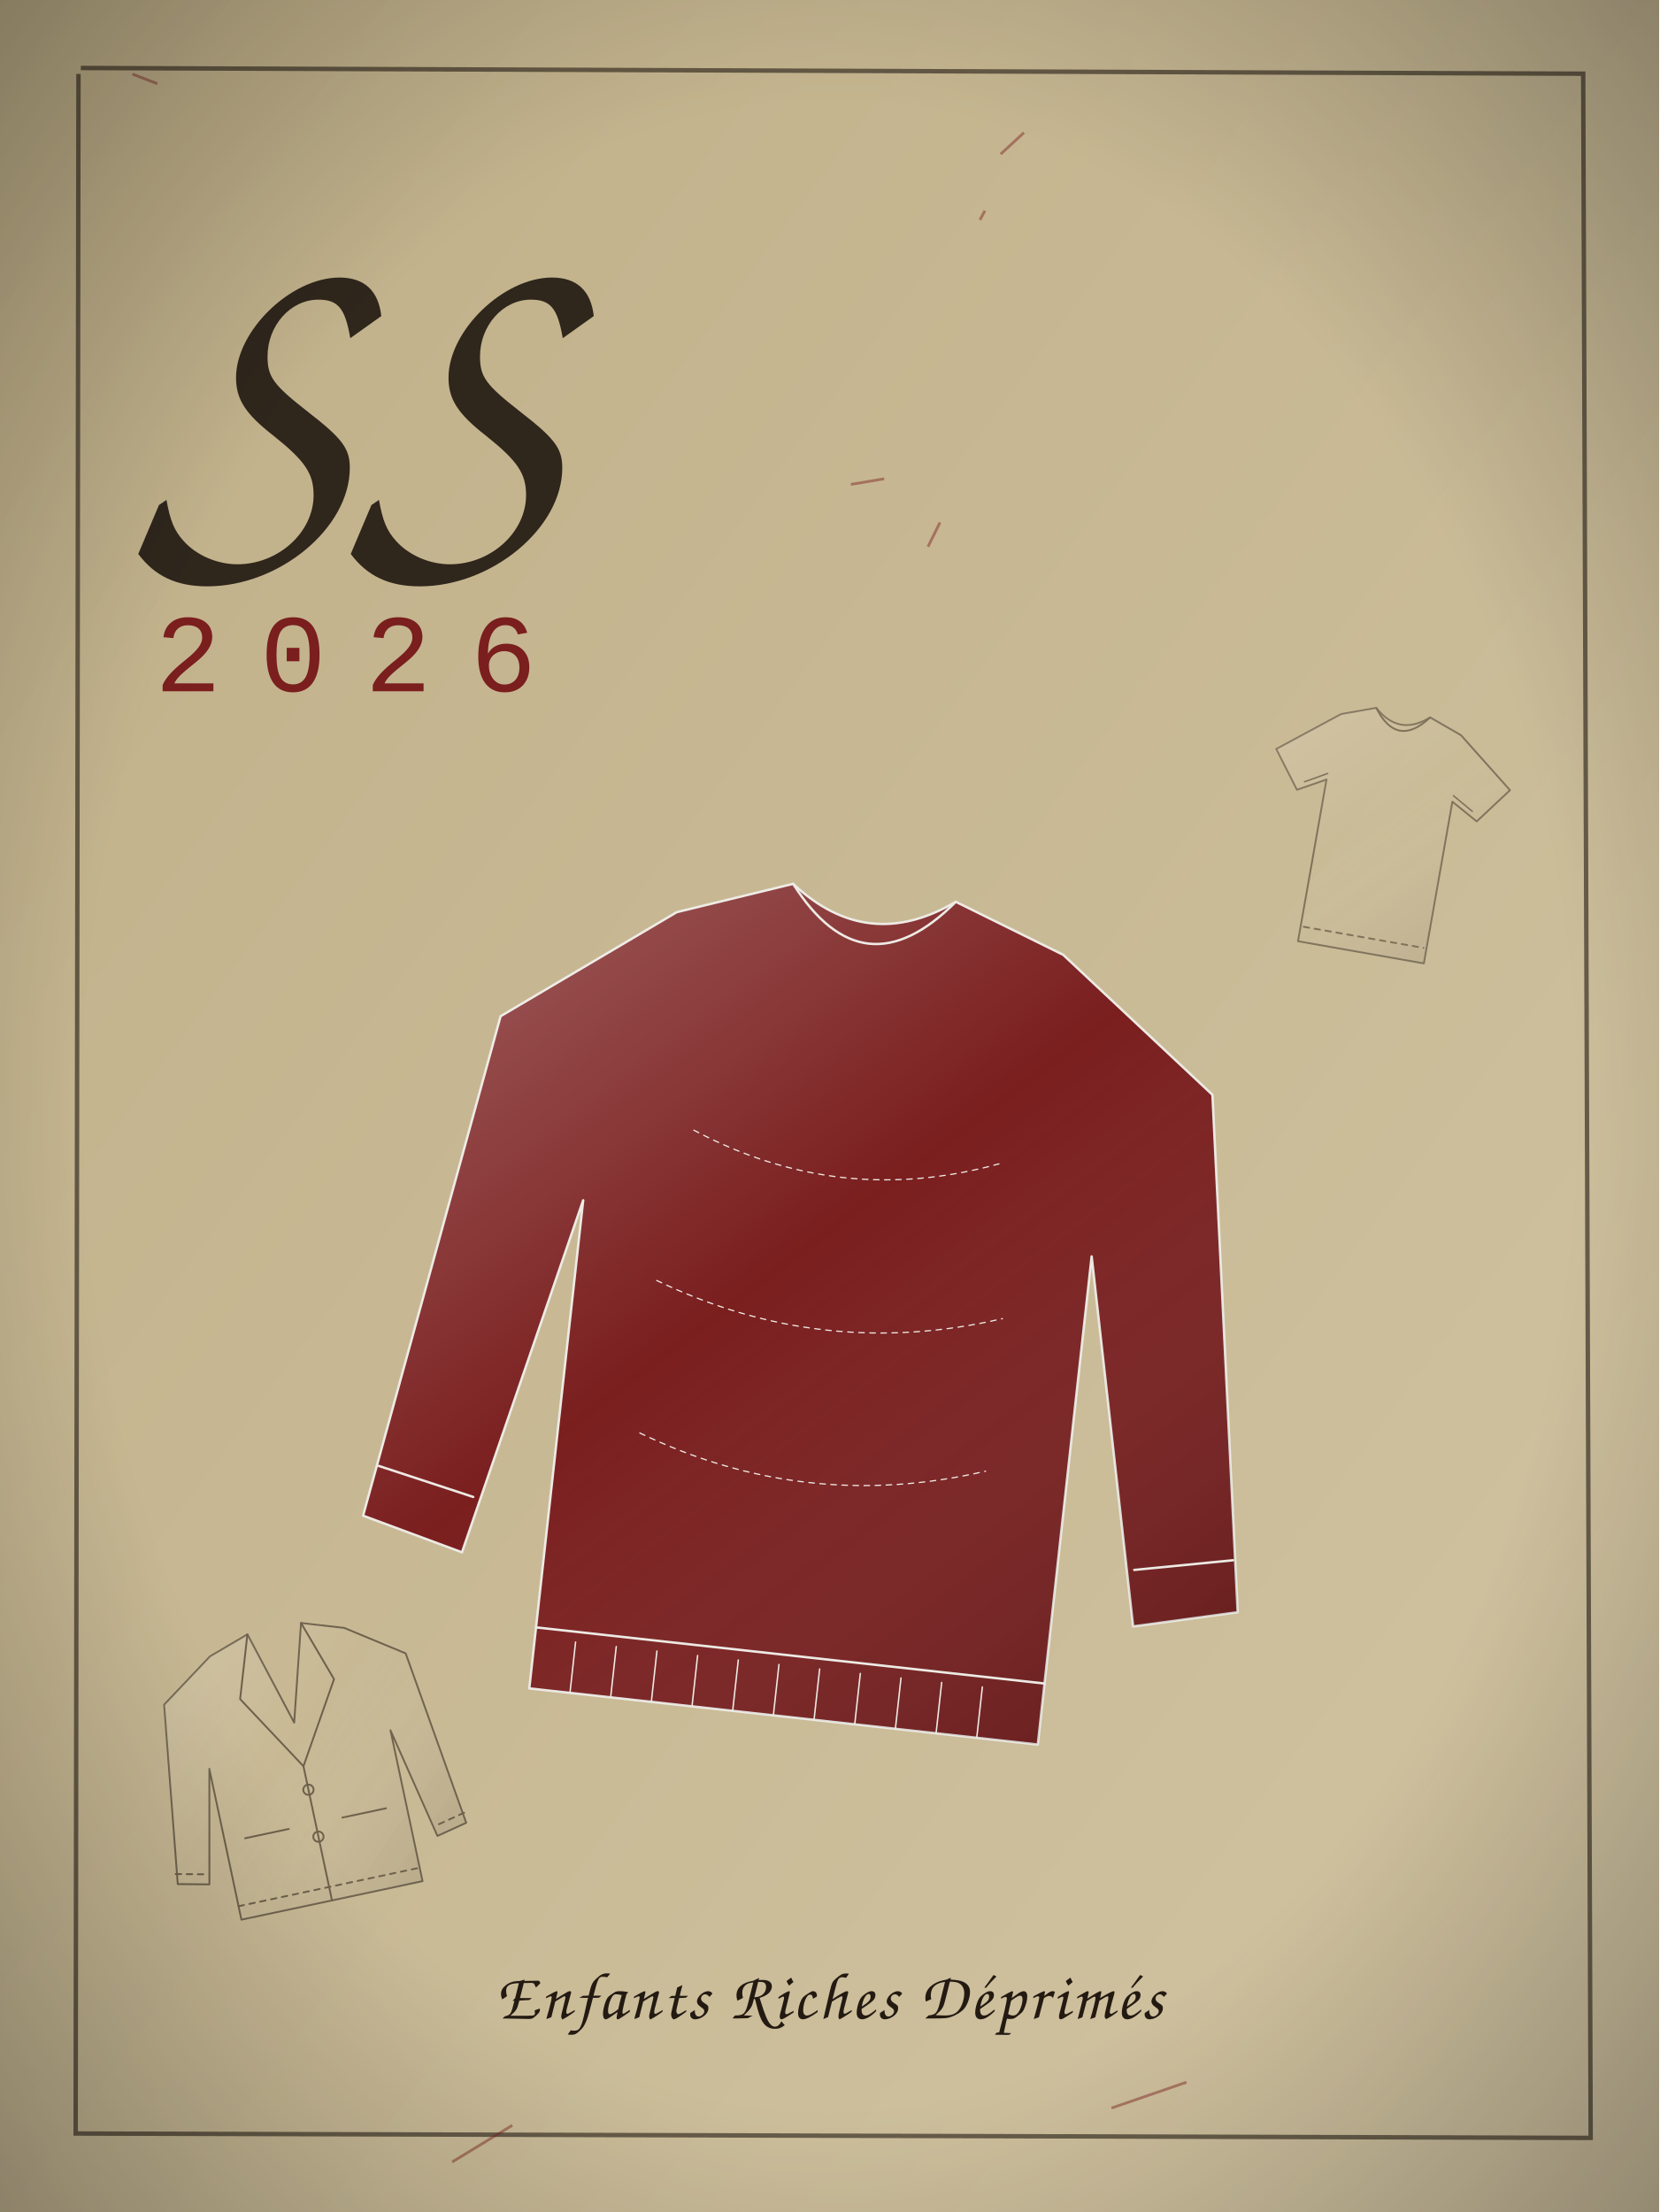
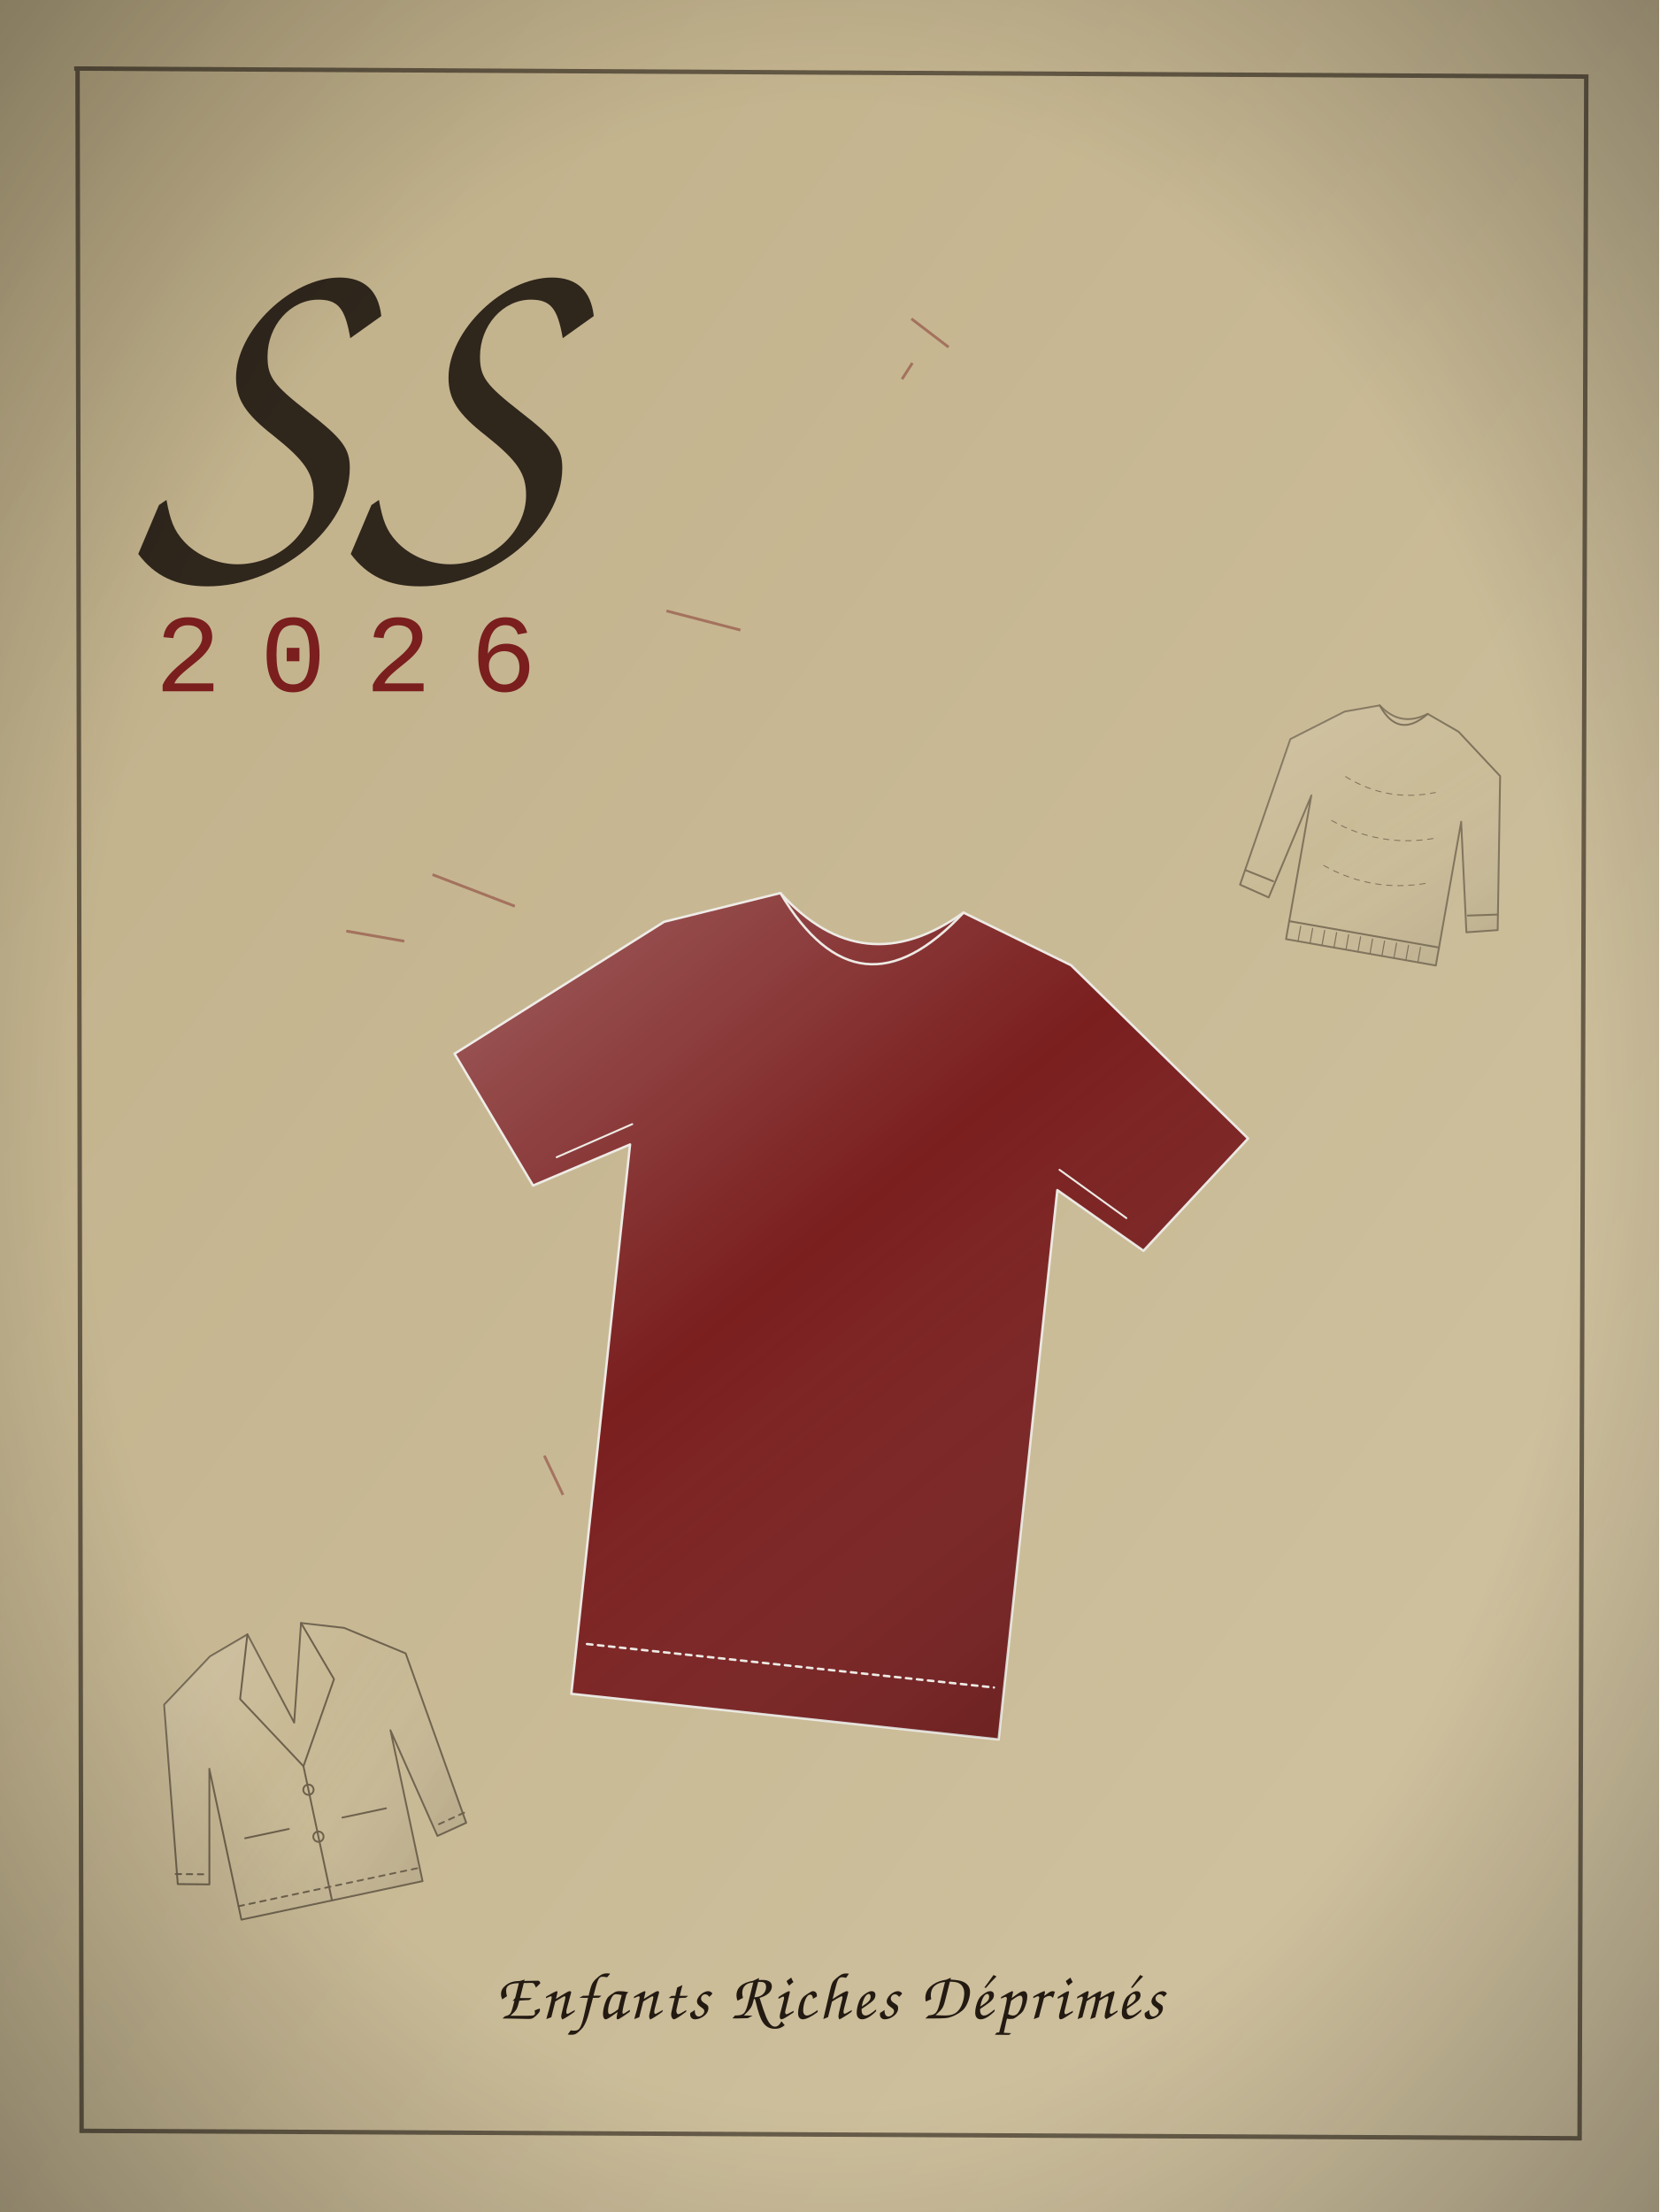
<svg xmlns="http://www.w3.org/2000/svg" viewBox="0 0 600 800" width="900" height="1200">
  <defs>
    <radialGradient id="bg" cx="50%" cy="42%" r="80%">
      <stop offset="0" stop-color="#BFAF88" />
      <stop offset="1" stop-color="#D2C4A2" />
    </radialGradient>
    <linearGradient id="bgd" x1="0" y1="0" x2="1" y2="1">
      <stop offset="0" stop-color="#BFAF88" />
      <stop offset="1" stop-color="#D2C4A2" />
    </linearGradient>
    <linearGradient id="sheen" x1="0" y1="0" x2="1" y2="1">
      <stop offset="0" stop-color="#fff" stop-opacity=".30" />
      <stop offset=".45" stop-color="#fff" stop-opacity="0" />
      <stop offset="1" stop-color="#000" stop-opacity=".22" />
    </linearGradient>
    <linearGradient id="multi" x1="0" y1="0" x2="1" y2="1">
      <stop offset="0" stop-color="#B3122E" />
      <stop offset=".35" stop-color="#C9A227" />
      <stop offset=".7" stop-color="#2F5D46" />
      <stop offset="1" stop-color="#3557A0" />
    </linearGradient>
    <radialGradient id="vig" cx="50%" cy="50%" r="75%">
      <stop offset=".6" stop-color="#000" stop-opacity="0" />
      <stop offset="1" stop-color="#000" stop-opacity=".35" />
    </radialGradient>
  </defs>
  <rect width="600" height="800" fill="url(#bgd)" />
-   <path d="M29.239 24.59 L572.544 26.655 L575.246 773.2 L27.36 771.617 L28.373 26.737" fill="none" stroke="#231A12" stroke-width="1.6" opacity="0.6" />
-   <path d="M335.606 197.706 l4.328 -8.754" stroke="#7A1E1E" stroke-width="1" opacity="0.45" />
-   <path d="M56.912 30.263 l-9.033 -3.462" stroke="#7A1E1E" stroke-width="1" opacity="0.45" />
-   <path d="M185.265 768.647 l-21.731 13.261" stroke="#7A1E1E" stroke-width="1" opacity="0.45" />
-   <path d="M370.294 47.971 l-8.415 7.77" stroke="#7A1E1E" stroke-width="1" opacity="0.45" />
-   <path d="M307.707 175.194 l12.048 -2.036" stroke="#7A1E1E" stroke-width="1" opacity="0.45" />
-   <path d="M429.06 753.067 l-27.12 9.345" stroke="#7A1E1E" stroke-width="1" opacity="0.45" />
-   <path d="M356.173 76.212 l-1.787 3.33" stroke="#7A1E1E" stroke-width="1" opacity="0.45" />
-   <g transform="translate(300 470) rotate(6.3) scale(1.85) translate(-100 -100)">
-     <path d="M62 28 L84 20 Q100 32 116 20 L138 28 L170 52 L186 152 L166 157 L150 86 L150 182 L50 182 L50 86 L34 157 L14 152 L30 52 Z" fill="#7A1E1E" stroke="#EDEAE4" stroke-width="1.3" stroke-linejoin="round" stroke-linecap="round" vector-effect="non-scaling-stroke" />
-     <path d="M62 28 L84 20 Q100 32 116 20 L138 28 L170 52 L186 152 L166 157 L150 86 L150 182 L50 182 L50 86 L34 157 L14 152 L30 52 Z" fill="url(#sheen)" stroke="none" />
-     <path d="M84 20 Q100 40 116 20" fill="none" stroke="#EDEAE4" stroke-width="1.3" stroke-linejoin="round" stroke-linecap="round" vector-effect="non-scaling-stroke" />
-     <path d="M50 170 L150 170 M16 142 L35 146 M184 142 L165 146" fill="none" stroke="#EDEAE4" stroke-width="1.3" stroke-linejoin="round" stroke-linecap="round" vector-effect="non-scaling-stroke" />
-     <path d="M58 172 L58 182 M66 172 L66 182 M74 172 L74 182 M82 172 L82 182 M90 172 L90 182 M98 172 L98 182 M106 172 L106 182 M114 172 L114 182 M122 172 L122 182 M130 172 L130 182 M138 172 L138 182" fill="none" stroke="#EDEAE4" stroke-width="0.78" stroke-linejoin="round" stroke-linecap="round" vector-effect="non-scaling-stroke" />
-     <path d="M70 70 Q100 82 130 70 M66 100 Q100 112 134 100 M66 130 Q100 142 134 130" fill="none" stroke="#EDEAE4" stroke-width="0.65" stroke-dasharray="3 3" stroke-linejoin="round" stroke-linecap="round" vector-effect="non-scaling-stroke" />
+   <path d="M26.826 24.789 L573.656 27.699 L571.238 773.348 L29.506 770.65 L28.047 25.368" fill="none" stroke="#231A12" stroke-width="1.6" opacity="0.6" />
+   <path d="M329.605 115.287 l13.443 10.271" stroke="#7A1E1E" stroke-width="1" opacity="0.45" />
+   <path d="M146.205 340.403 l-20.976 -3.665" stroke="#7A1E1E" stroke-width="1" opacity="0.45" />
+   <path d="M212.199 564.552 l19.647 -5.229" stroke="#7A1E1E" stroke-width="1" opacity="0.45" />
+   <path d="M241.016 220.942 l26.745 6.932" stroke="#7A1E1E" stroke-width="1" opacity="0.45" />
+   <path d="M329.959 131.268 l-3.755 5.853" stroke="#7A1E1E" stroke-width="1" opacity="0.45" />
+   <path d="M186.198 327.754 l-29.799 -11.439" stroke="#7A1E1E" stroke-width="1" opacity="0.45" />
+   <path d="M203.601 540.639 l-6.762 -14.189" stroke="#7A1E1E" stroke-width="1" opacity="0.45" />
+   <g transform="translate(300 470) rotate(6.1) scale(1.85) translate(-100 -100)">
+     <path d="M60 30 L82 22 Q100 38 118 22 L140 30 L178 60 L160 84 L142 74 L142 182 L58 182 L58 74 L40 84 L22 60 Z" fill="#7A1E1E" stroke="#EDEAE4" stroke-width="1.3" stroke-linejoin="round" stroke-linecap="round" vector-effect="non-scaling-stroke" />
+     <path d="M60 30 L82 22 Q100 38 118 22 L140 30 L178 60 L160 84 L142 74 L142 182 L58 182 L58 74 L40 84 L22 60 Z" fill="url(#sheen)" stroke="none" />
+     <path d="M82 22 Q100 46 118 22" fill="none" stroke="#EDEAE4" stroke-width="1.3" stroke-linejoin="round" stroke-linecap="round" vector-effect="non-scaling-stroke" />
+     <path d="M60 172 L140 172" fill="none" stroke="#EDEAE4" stroke-width="1.3" stroke-dasharray="3 3" stroke-linejoin="round" stroke-linecap="round" vector-effect="non-scaling-stroke" />
+     <path d="M44 78 L58 70 M156 78 L142 70" fill="none" stroke="#EDEAE4" stroke-width="1.04" stroke-linejoin="round" stroke-linecap="round" vector-effect="non-scaling-stroke" />
  </g>
  <g transform="translate(110 640) rotate(-12) scale(0.62) translate(-100 -100)" opacity="0.55">
    <path d="M60 24 L84 16 L100 72 L116 16 L140 24 L172 46 L186 150 L168 154 L154 88 L154 178 L46 178 L46 88 L32 154 L14 150 L28 46 Z" fill="none" stroke="#231A12" stroke-width="1" stroke-linejoin="round" stroke-linecap="round" vector-effect="non-scaling-stroke" />
    <path d="M60 24 L84 16 L100 72 L116 16 L140 24 L172 46 L186 150 L168 154 L154 88 L154 178 L46 178 L46 88 L32 154 L14 150 L28 46 Z" fill="url(#sheen)" stroke="none" />
    <path d="M84 16 L72 52 L100 98 L128 52 L116 16" fill="none" stroke="#231A12" stroke-width="1" stroke-linejoin="round" stroke-linecap="round" vector-effect="non-scaling-stroke" />
    <path d="M100 98 L100 178" fill="none" stroke="#231A12" stroke-width="1" stroke-linejoin="round" stroke-linecap="round" vector-effect="non-scaling-stroke" />
    <path d="M58 132 L84 132 M116 132 L142 132" fill="none" stroke="#231A12" stroke-width="1" stroke-linejoin="round" stroke-linecap="round" vector-effect="non-scaling-stroke" />
    <path d="M100 112 m-3 0 a3 3 0 1 0 6 0 a3 3 0 1 0 -6 0 M100 140 m-3 0 a3 3 0 1 0 6 0 a3 3 0 1 0 -6 0" fill="none" stroke="#231A12" stroke-width="1" stroke-linejoin="round" stroke-linecap="round" vector-effect="non-scaling-stroke" />
    <path d="M14 144 L32 148 M186 144 L168 148 M46 170 L154 170" fill="none" stroke="#231A12" stroke-width="1" stroke-dasharray="3 3" stroke-linejoin="round" stroke-linecap="round" vector-effect="non-scaling-stroke" />
  </g>
  <g transform="translate(500 300) rotate(10) scale(0.55) translate(-100 -100)" opacity="0.45">
-     <path d="M60 30 L82 22 Q100 38 118 22 L140 30 L178 60 L160 84 L142 74 L142 182 L58 182 L58 74 L40 84 L22 60 Z" fill="none" stroke="#231A12" stroke-width="1" stroke-linejoin="round" stroke-linecap="round" vector-effect="non-scaling-stroke" />
-     <path d="M60 30 L82 22 Q100 38 118 22 L140 30 L178 60 L160 84 L142 74 L142 182 L58 182 L58 74 L40 84 L22 60 Z" fill="url(#sheen)" stroke="none" />
-     <path d="M82 22 Q100 46 118 22" fill="none" stroke="#231A12" stroke-width="1" stroke-linejoin="round" stroke-linecap="round" vector-effect="non-scaling-stroke" />
-     <path d="M60 172 L140 172" fill="none" stroke="#231A12" stroke-width="1" stroke-dasharray="3 3" stroke-linejoin="round" stroke-linecap="round" vector-effect="non-scaling-stroke" />
-     <path d="M44 78 L58 70 M156 78 L142 70" fill="none" stroke="#231A12" stroke-width="0.8" stroke-linejoin="round" stroke-linecap="round" vector-effect="non-scaling-stroke" />
+     <path d="M62 28 L84 20 Q100 32 116 20 L138 28 L170 52 L186 152 L166 157 L150 86 L150 182 L50 182 L50 86 L34 157 L14 152 L30 52 Z" fill="none" stroke="#231A12" stroke-width="1" stroke-linejoin="round" stroke-linecap="round" vector-effect="non-scaling-stroke" />
+     <path d="M62 28 L84 20 Q100 32 116 20 L138 28 L170 52 L186 152 L166 157 L150 86 L150 182 L50 182 L50 86 L34 157 L14 152 L30 52 Z" fill="url(#sheen)" stroke="none" />
+     <path d="M84 20 Q100 40 116 20" fill="none" stroke="#231A12" stroke-width="1" stroke-linejoin="round" stroke-linecap="round" vector-effect="non-scaling-stroke" />
+     <path d="M50 170 L150 170 M16 142 L35 146 M184 142 L165 146" fill="none" stroke="#231A12" stroke-width="1" stroke-linejoin="round" stroke-linecap="round" vector-effect="non-scaling-stroke" />
+     <path d="M58 172 L58 182 M66 172 L66 182 M74 172 L74 182 M82 172 L82 182 M90 172 L90 182 M98 172 L98 182 M106 172 L106 182 M114 172 L114 182 M122 172 L122 182 M130 172 L130 182 M138 172 L138 182" fill="none" stroke="#231A12" stroke-width="0.6" stroke-linejoin="round" stroke-linecap="round" vector-effect="non-scaling-stroke" />
+     <path d="M70 70 Q100 82 130 70 M66 100 Q100 112 134 100 M66 130 Q100 142 134 130" fill="none" stroke="#231A12" stroke-width="0.5" stroke-dasharray="3 3" stroke-linejoin="round" stroke-linecap="round" vector-effect="non-scaling-stroke" />
  </g>
  <text x="50" y="200" font-family="'Segoe Script', 'Brush Script MT', 'Comic Sans MS', cursive" font-weight="400" font-size="170" fill="#231A12" opacity="0.92">SS</text>
  <text x="56" y="250" font-family="'Courier New', monospace" font-size="40" letter-spacing="14" fill="#7A1E1E">2026</text>
  <g>
    <text x="300" y="730" text-anchor="middle" font-size="24" fill="#231A12" font-family="'Segoe Script', 'Brush Script MT', 'Comic Sans MS', cursive" font-weight="400" letter-spacing="1.2">Enfants Riches Déprimés</text>
  </g>
  <rect width="600" height="800" fill="url(#vig)" />
</svg>
